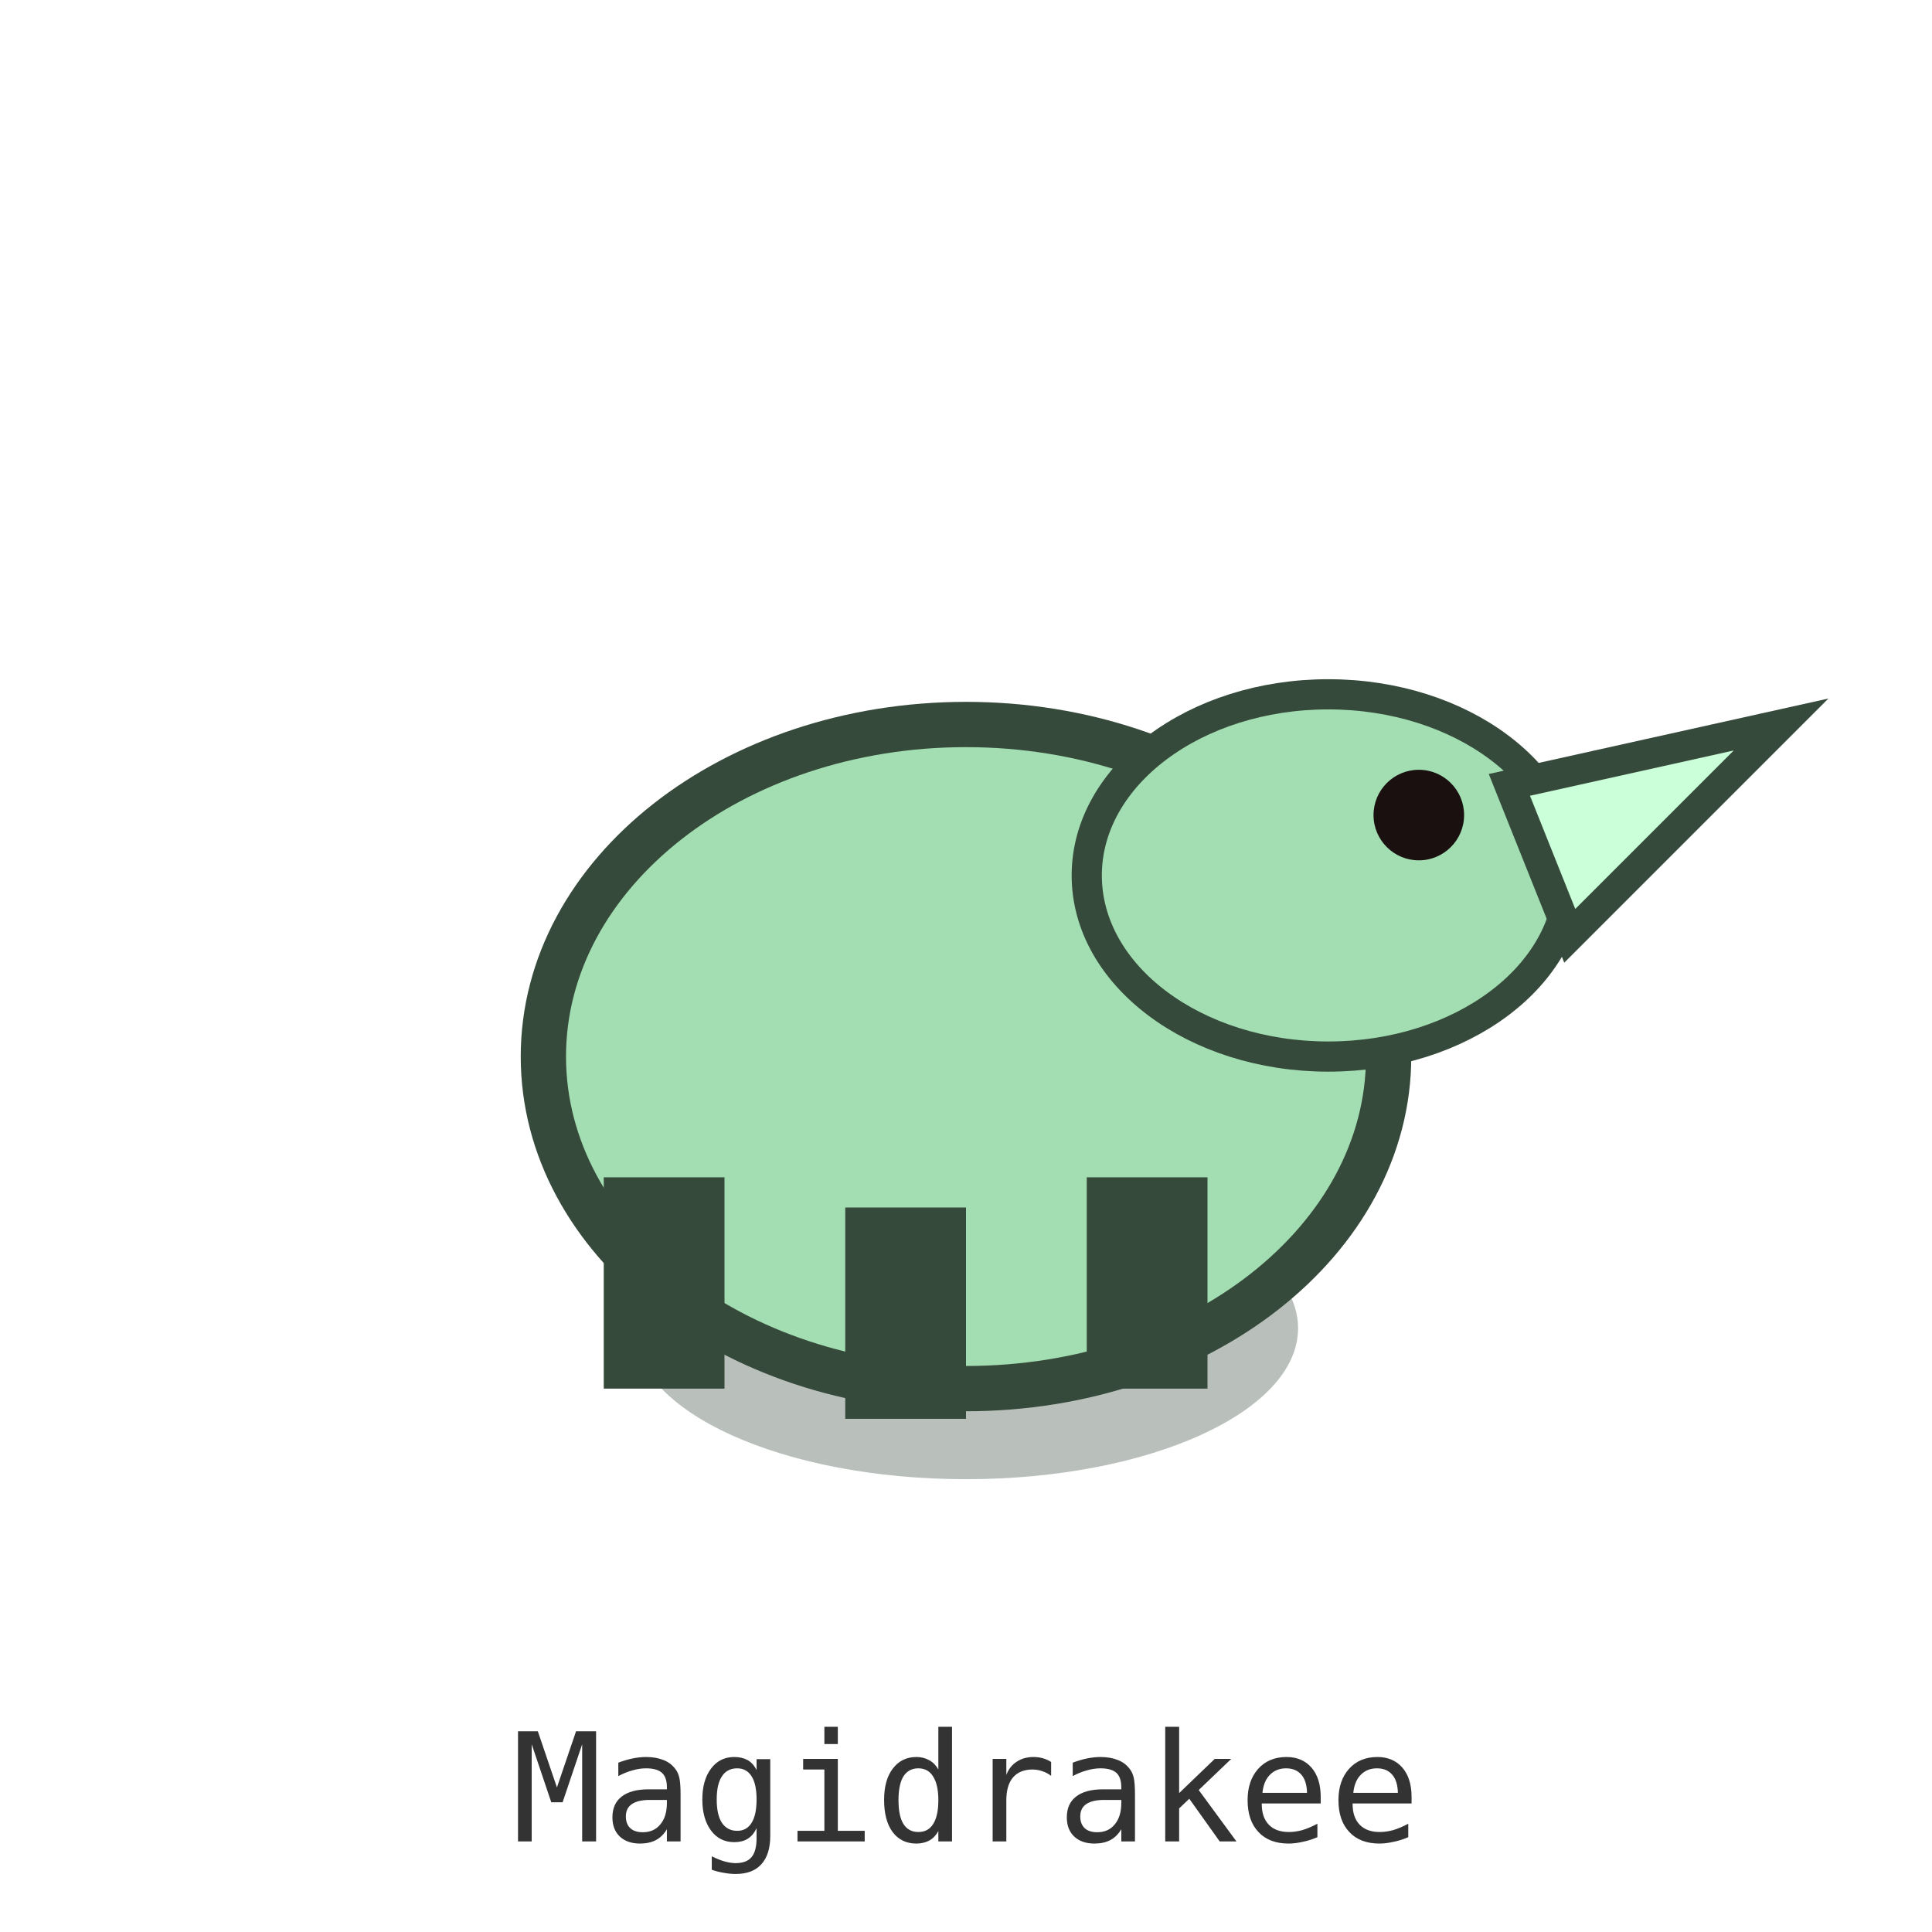
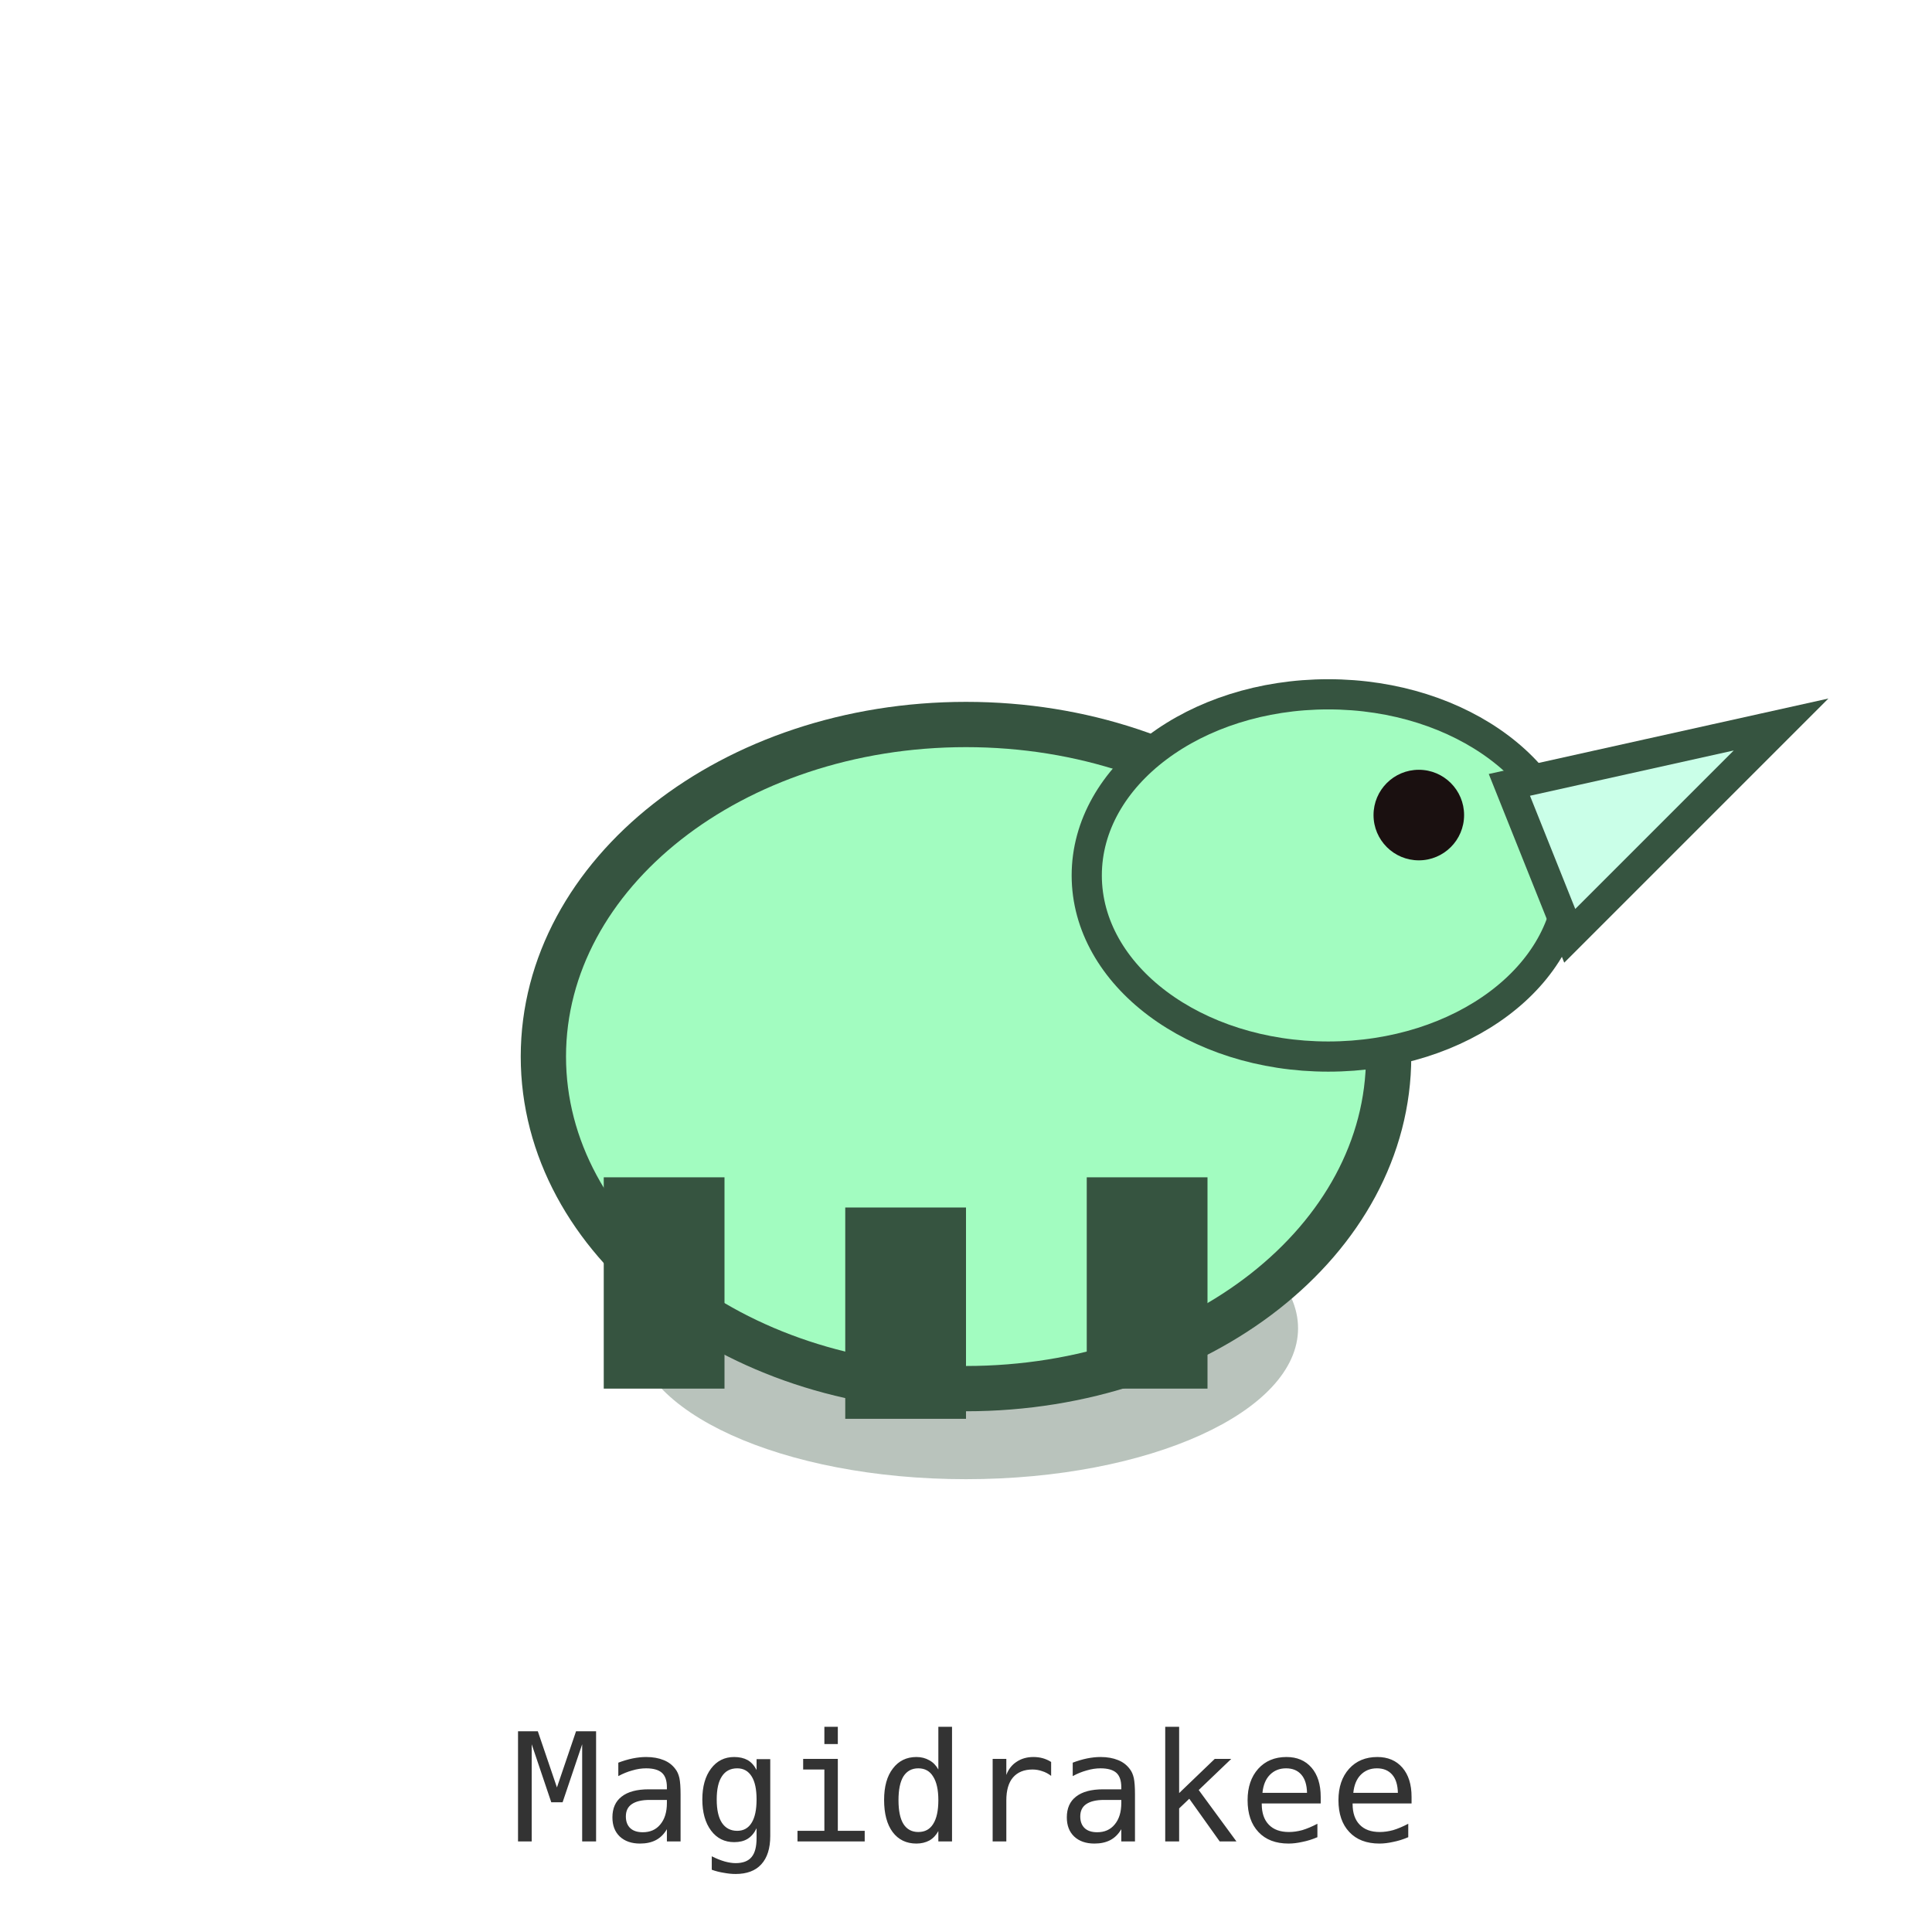
<svg xmlns="http://www.w3.org/2000/svg" width="128" height="128" viewBox="0 0 128 128" shape-rendering="geometricPrecision" role="img" aria-label="magidrakee">
  <rect width="128" height="128" fill="none" />
-   <ellipse cx="64" cy="88" rx="22" ry="10" fill="#364a3b" opacity="0.35" />
-   <ellipse cx="64" cy="70" rx="28" ry="22" fill="#a2deb1" stroke="#364a3b" stroke-width="3" />
-   <ellipse cx="88" cy="58" rx="16" ry="12" fill="#a2deb1" stroke="#364a3b" stroke-width="2" />
-   <polygon points="100,52 118,48 104,62" fill="#caffd9" stroke="#364a3b" stroke-width="2" />
+   <ellipse cx="64" cy="88" rx="22" ry="10" fill="#365440" opacity="0.35" />
+   <ellipse cx="64" cy="70" rx="28" ry="22" fill="#a2fcc0" stroke="#365440" stroke-width="3" />
+   <ellipse cx="88" cy="58" rx="16" ry="12" fill="#a2fcc0" stroke="#365440" stroke-width="2" />
+   <polygon points="100,52 118,48 104,62" fill="#caffe8" stroke="#365440" stroke-width="2" />
  <ellipse cx="94" cy="54" rx="3" ry="3" fill="#1a1010" />
-   <rect x="40" y="78" width="8" height="14" fill="#364a3b" />
-   <rect x="56" y="80" width="8" height="14" fill="#364a3b" />
-   <rect x="72" y="78" width="8" height="14" fill="#364a3b" />
+   <rect x="40" y="78" width="8" height="14" fill="#365440" />
+   <rect x="56" y="80" width="8" height="14" fill="#365440" />
+   <rect x="72" y="78" width="8" height="14" fill="#365440" />
  <text x="64" y="122" text-anchor="middle" font-family="monospace" font-size="10" fill="#333">Magidrakee</text>
</svg>
